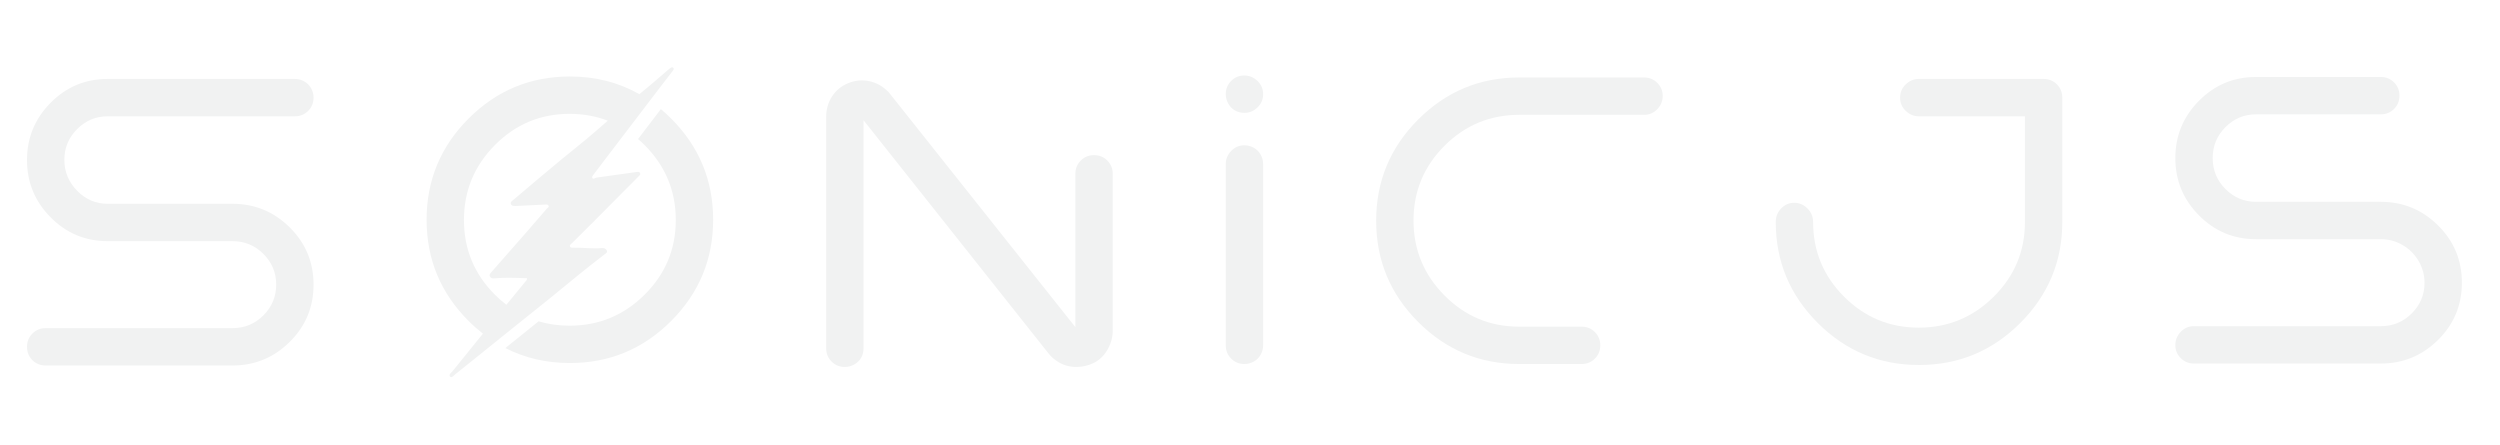
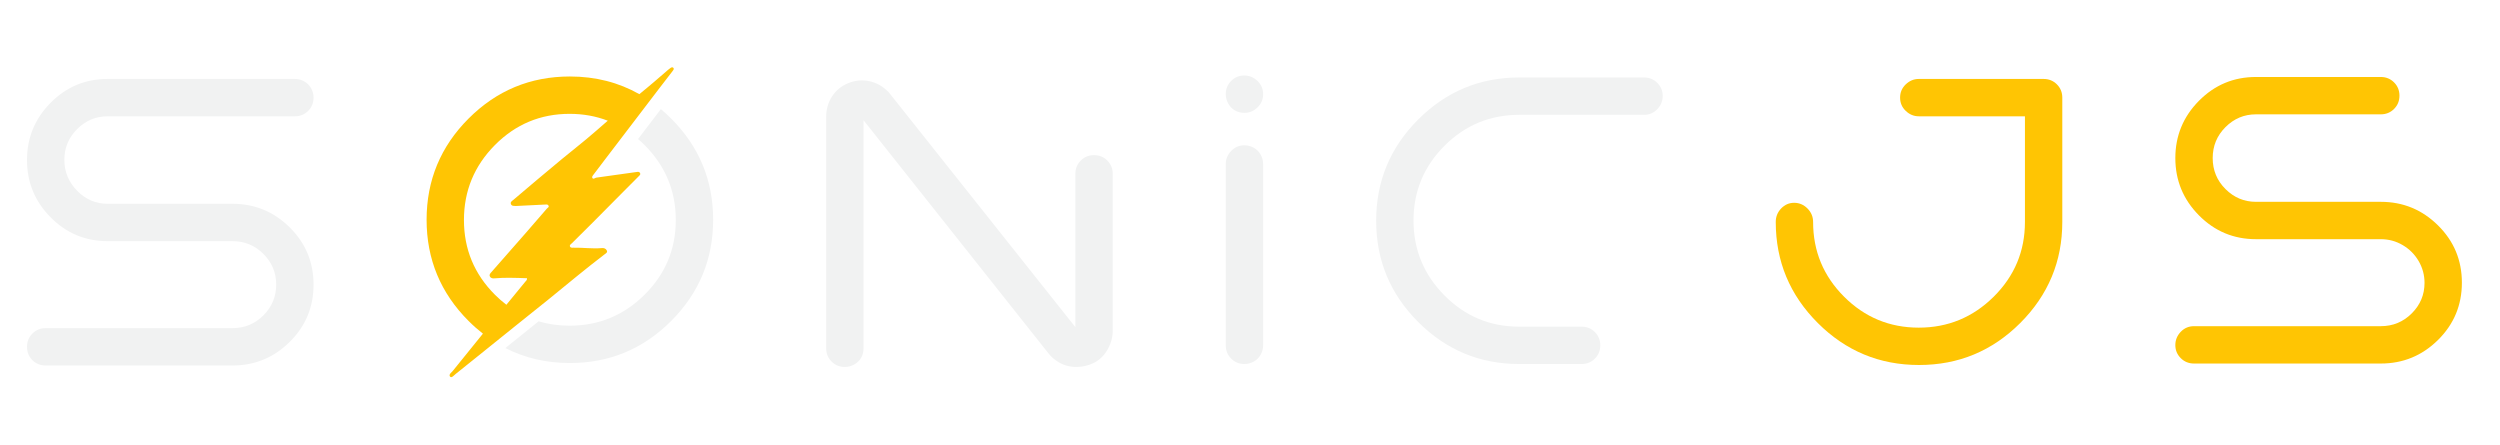
<svg xmlns="http://www.w3.org/2000/svg" version="1.1" id="Layer_1" x="0px" y="0px" viewBox="380 1300 2250 400" xml:space="preserve">
  <g>
    <g>
      <path fill="#F1F2F2" d="M476.851,1404.673h168.536c4.714,0,8.695-1.618,11.944-4.866c3.241-3.241,4.866-7.222,4.866-11.943    c0-2.357-0.443-4.569-1.327-6.636c-0.885-2.06-2.067-3.829-3.539-5.308c-1.479-1.472-3.249-2.654-5.308-3.538    c-2.067-0.885-4.279-1.327-6.635-1.327H476.851c-20.057,0-37.158,7.154-51.313,21.454c-14.155,14.308-21.233,31.483-21.233,51.534    c0,20.058,7.078,37.234,21.233,51.534c14.155,14.308,31.255,21.454,51.313,21.454h112.357c10.907,0,20.196,3.837,27.868,11.502    c7.666,7.672,11.502,16.885,11.502,27.646c0,10.769-3.836,19.982-11.502,27.647c-7.672,7.673-16.961,11.502-27.868,11.502H421.115    c-4.721,0-8.702,1.624-11.944,4.865c-3.248,3.249-4.866,7.23-4.866,11.944c0,3.248,0.733,6.123,2.212,8.626    c1.472,2.509,3.462,4.499,5.971,5.972c2.502,1.472,5.378,2.212,8.626,2.212h168.094c20.052,0,37.227-7.078,51.534-21.234    c14.3-14.155,21.454-31.331,21.454-51.534c0-20.196-7.154-37.379-21.454-51.534c-14.308-14.156-31.483-21.234-51.534-21.234    H476.851c-10.616,0-19.76-3.905-27.426-11.721c-7.672-7.811-11.501-17.101-11.501-27.87c0-10.761,3.829-19.975,11.501-27.647    C457.091,1408.508,466.235,1404.673,476.851,1404.673z" />
      <path fill="#F1F2F2" d="M974.78,1398.211c-5.016,6.574-10.034,13.146-15.048,19.721c-1.828,2.398-3.657,4.796-5.487,7.194    c1.994,1.719,3.958,3.51,5.873,5.424c18.724,18.731,28.089,41.216,28.089,67.459c0,26.251-9.366,48.658-28.089,67.237    c-18.731,18.579-41.215,27.868-67.459,27.868c-9.848,0-19.156-1.308-27.923-3.923l-4.185,3.354    c-8.587,6.885-17.154,13.796-25.725,20.702c17.52,8.967,36.86,13.487,58.054,13.487c35.533,0,65.91-12.608,91.124-37.821    c25.214-25.215,37.821-55.584,37.821-91.125c0-35.534-12.607-65.911-37.821-91.126    C981.004,1403.663,977.926,1400.854,974.78,1398.211z" />
      <path fill="#F1F2F2" d="M1364.644,1439.619c-4.72,0-8.702,1.624-11.943,4.865c-3.249,3.249-4.866,7.23-4.866,11.944v138.014    l-167.651-211.003c-0.297-0.586-0.74-1.03-1.327-1.326c-4.721-4.714-10.249-7.742-16.588-9.069    c-6.346-1.326-12.608-0.732-18.801,1.77c-6.192,2.509-11.059,6.49-14.598,11.944c-3.539,5.46-5.308,11.577-5.308,18.357v208.348    c0,4.721,1.618,8.703,4.866,11.944c3.241,3.241,7.222,4.865,11.943,4.865c2.945,0,5.751-0.738,8.405-2.211    c2.654-1.472,4.713-3.463,6.193-5.971c1.473-2.503,2.212-5.378,2.212-8.627v-205.251l166.325,209.675    c2.06,2.654,4.423,4.865,7.078,6.635c5.308,3.829,11.349,5.75,18.137,5.75c5.308,0,10.464-1.182,15.482-3.538    c3.539-1.769,6.56-4.127,9.069-7.078c2.502-2.945,4.491-6.338,5.971-10.175c1.473-3.829,2.212-7.664,2.212-11.501v-141.552    c0-4.714-1.624-8.695-4.865-11.944C1373.339,1441.243,1369.359,1439.619,1364.644,1439.619z" />
      <path fill="#F1F2F2" d="M1508.406,1432.983c-2.654-1.472-5.46-2.212-8.404-2.212c-4.721,0-8.703,1.7-11.944,5.087    c-3.249,3.395-4.865,7.3-4.865,11.723v163.228c0,4.721,1.616,8.702,4.865,11.943c3.241,3.249,7.223,4.866,11.944,4.866    c2.944,0,5.751-0.732,8.404-2.212c2.655-1.472,4.714-3.539,6.193-6.194c1.473-2.654,2.213-5.453,2.213-8.404V1447.58    c0-2.945-0.74-5.75-2.213-8.405C1513.12,1436.522,1511.06,1434.462,1508.406,1432.983z" />
      <path fill="#F1F2F2" d="M1499.78,1367.957c-4.575,0-8.481,1.625-11.722,4.866c-3.249,3.249-4.865,7.23-4.865,11.943    c0,2.951,0.732,5.75,2.212,8.405c1.472,2.654,3.463,4.721,5.971,6.193c2.503,1.479,5.378,2.212,8.627,2.212    c4.423,0,8.328-1.618,11.721-4.865c3.387-3.243,5.088-7.224,5.088-11.944c0-4.713-1.701-8.694-5.088-11.943    C1508.33,1369.582,1504.349,1367.957,1499.78,1367.957z" />
      <path fill="#F1F2F2" d="M1859.627,1369.727H1747.27c-35.388,0-65.69,12.607-90.904,37.821    c-25.213,25.215-37.82,55.591-37.82,91.125c0,35.54,12.607,65.911,37.82,91.125c25.215,25.215,55.516,37.821,90.904,37.821h56.178    c4.714,0,8.695-1.618,11.944-4.866c3.241-3.241,4.865-7.222,4.865-11.943c0-4.714-1.624-8.695-4.865-11.943    c-3.249-3.243-7.23-4.866-11.944-4.866h-56.178c-26.251,0-48.659-9.359-67.237-28.09c-18.579-18.723-27.868-41.207-27.868-67.459    c0-26.243,9.29-48.659,27.868-67.237c18.579-18.579,40.987-27.868,67.237-27.868h112.357c4.714,0,8.696-1.693,11.944-5.087    c3.241-3.387,4.865-7.368,4.865-11.943c0-4.569-1.624-8.475-4.865-11.723C1868.322,1371.351,1864.341,1369.727,1859.627,1369.727z    " />
-       <path fill="#F1F2F2" d="M2219.256,1371.054h-112.357c-4.423,0-8.336,1.624-11.723,4.865c-3.393,3.249-5.087,7.23-5.087,11.944    c0,4.721,1.694,8.702,5.087,11.943c3.387,3.249,7.3,4.866,11.723,4.866h95.547v95.105c0,26.251-9.365,48.659-28.088,67.237    c-18.731,18.579-41.215,27.868-67.459,27.868c-26.251,0-48.659-9.289-67.237-27.868c-18.579-18.579-27.868-40.987-27.868-67.237    c0-4.713-1.701-8.771-5.088-12.165c-3.393-3.387-7.374-5.087-11.943-5.087c-4.575,0-8.481,1.7-11.722,5.087    c-3.249,3.393-4.865,7.451-4.865,12.165c0,35.388,12.607,65.69,37.82,90.904c25.215,25.213,55.584,37.82,91.126,37.82    c35.532,0,65.91-12.607,91.125-37.82c25.214-25.215,37.82-55.516,37.82-90.904v-111.915c0-4.714-1.624-8.695-4.865-11.944    C2227.951,1372.678,2223.971,1371.054,2219.256,1371.054z" />
-       <path fill="#F1F2F2" d="M2574.24,1502.875c-14.306-14.156-31.483-21.234-51.533-21.234H2410.35    c-10.617,0-19.762-3.829-27.426-11.501c-7.672-7.664-11.501-16.954-11.501-27.868c0-10.907,3.829-20.196,11.501-27.868    c7.664-7.664,16.809-11.501,27.426-11.501h112.357c4.714,0,8.695-1.617,11.944-4.866c3.241-3.241,4.865-7.222,4.865-11.943    c0-4.714-1.624-8.695-4.865-11.944c-3.249-3.241-7.23-4.865-11.944-4.865H2410.35c-20.058,0-37.158,7.154-51.313,21.454    c-14.156,14.308-21.232,31.483-21.232,51.534c0,20.058,7.077,37.234,21.232,51.534c14.156,14.308,31.255,21.454,51.313,21.454    h112.357c7.078,0,13.637,1.77,19.684,5.308c6.042,3.539,10.838,8.336,14.377,14.377c3.538,6.047,5.307,12.607,5.307,19.685    c0,10.616-3.835,19.76-11.501,27.425c-7.672,7.673-16.961,11.502-27.868,11.502h-168.094c-4.721,0-8.703,1.7-11.944,5.087    c-3.249,3.393-4.865,7.374-4.865,11.943c0,4.576,1.616,8.481,4.865,11.723c3.241,3.249,7.223,4.866,11.944,4.866h168.094    c20.051,0,37.227-7.078,51.533-21.234c14.302-14.155,21.454-31.331,21.454-51.534    C2595.695,1534.213,2588.542,1517.03,2574.24,1502.875z" />
-       <path fill="#F1F2F2" d="M854.024,1585.195l20.001-16.028c16.616-13.507,33.04-27.265,50.086-40.251    c1.13-0.861,2.9-1.686,2.003-3.516c-0.843-1.716-2.481-2.302-4.484-2.123c-8.514,0.765-17.016-0.538-25.537-0.353    c-1.124,0.024-2.768,0.221-3.163-1.25c-0.371-1.369,1.088-2.063,1.919-2.894c6.26-6.242,12.574-12.43,18.816-18.691    c9.303-9.327,18.565-18.714,27.851-28.066c1.848-1.859,3.701-3.713,5.549-5.572c2.655-2.661,5.309-5.315,7.958-7.982    c0.574-0.579,1.259-1.141,1.246-1.94c-0.004-0.257-0.078-0.538-0.254-0.853c-0.556-0.981-1.441-1.1-2.469-0.957    c-0.658,0.096-1.315,0.185-1.973,0.275c-3.844,0.538-7.689,1.076-11.533,1.608c-3.641,0.505-7.281,1.02-10.922,1.529    c-4.162,0.582-8.324,1.158-12.486,1.748c-1.142,0.161-2.409,1.662-3.354,0.508c-0.419-0.508-0.431-1.028-0.251-1.531    c0.269-0.741,0.957-1.441,1.387-2.021c3.414-4.58,6.882-9.124,10.356-13.662c1.74-2.272,3.48-4.544,5.214-6.822    c4.682-6.141,9.369-12.281,14.051-18.422c0.09-0.119,0.181-0.237,0.271-0.355c6.848-8.98,13.7-17.958,20.553-26.936    c0.488-0.64,0.977-1.28,1.465-1.92c2.159-2.828,4.315-5.658,6.476-8.486c4.197-5.501,8.454-10.954,12.67-16.442    c0.263-0.347,0.538-0.718,0.717-1.106c0.269-0.586,0.299-1.196-0.335-1.776c-0.825-0.753-1.8-0.15-2.595,0.419    c-0.67,0.472-1.333,0.957-1.955,1.489c-2.206,1.889-4.401,3.797-6.595,5.698c-3.958,3.438-7.922,6.876-11.976,10.194    c-2.443,2.003-4.865,4.028-7.301,6.038c-18.689-10.581-39.53-15.906-62.549-15.906c-35.54,0-65.911,12.607-91.125,37.82    c-25.214,25.215-37.821,55.592-37.821,91.126c0,35.54,12.607,65.91,37.821,91.125c4.146,4.146,8.445,7.916,12.87,11.381    c-9.015,11.14-18.036,22.277-27.034,33.429c-1.208,1.489-3.755,3.151-2.745,4.891c0.078,0.144,0.173,0.281,0.305,0.425    c1.321,1.429,3.492-1.303,4.933-2.457c6.673-5.333,13.333-10.685,19.982-16.042c3.707-2.984,7.417-5.965,11.124-8.952    c1.474-1.188,2.951-2.373,4.425-3.561c6.41-5.164,12.816-10.333,19.238-15.481L854.024,1585.195z M797.552,1498.009    c0-26.243,9.29-48.728,27.868-67.459c18.579-18.723,40.987-28.089,67.238-28.089c12.273,0,23.712,2.075,34.34,6.171    c-3.37,2.905-6.734,5.816-10.069,8.762c-6.075,5.351-12.365,10.469-18.667,15.564c-4.179,3.378-8.371,6.744-12.514,10.164    c-7.54,6.23-15.037,12.52-22.529,18.804c-7.091,5.955-14.182,11.904-21.19,17.949c-1.136,0.974-3.055,1.907-2.135,3.94    c0.831,1.836,2.774,1.417,4.341,1.578l12.145-0.599l14.151-0.698c1.031-0.102,2.192-0.257,2.89,0.632    c0.034,0.044,0.073,0.078,0.106,0.127c1.017,1.561-0.67,2.105-1.387,2.942c-6.308,7.318-12.616,14.637-18.978,21.907    c-8.161,9.339-16.353,18.649-24.544,27.958c-2.146,2.433-4.275,4.879-6.422,7.312c-1.034,1.172-2.129,2.272-1.238,3.922    c0.933,1.728,2.685,1.752,4.323,1.602c4.134-0.367,8.263-0.489,12.396-0.492c0.242,0,0.485-0.005,0.728-0.004    c2.711,0.009,5.422,0.068,8.134,0.145c2.582,0.074,5.166,0.165,7.752,0.249c0.275,1.62-0.879,2.356-1.62,3.259    c-1.333,1.626-2.667,3.247-4,4.867c-4.315,5.252-8.62,10.514-12.928,15.772c-3.562-2.725-7.007-5.733-10.324-9.051    C806.842,1546.667,797.552,1524.26,797.552,1498.009z" />
+       <path fill="#FFC503" d="M2219.256,1371.054h-112.357c-4.423,0-8.336,1.624-11.723,4.865c-3.393,3.249-5.087,7.23-5.087,11.944    c0,4.721,1.694,8.702,5.087,11.943c3.387,3.249,7.3,4.866,11.723,4.866h95.547v95.105c0,26.251-9.365,48.659-28.088,67.237    c-18.731,18.579-41.215,27.868-67.459,27.868c-26.251,0-48.659-9.289-67.237-27.868c-18.579-18.579-27.868-40.987-27.868-67.237    c0-4.713-1.701-8.771-5.088-12.165c-3.393-3.387-7.374-5.087-11.943-5.087c-4.575,0-8.481,1.7-11.722,5.087    c-3.249,3.393-4.865,7.451-4.865,12.165c0,35.388,12.607,65.69,37.82,90.904c25.215,25.213,55.584,37.82,91.126,37.82    c35.532,0,65.91-12.607,91.125-37.82c25.214-25.215,37.82-55.516,37.82-90.904v-111.915c0-4.714-1.624-8.695-4.865-11.944    C2227.951,1372.678,2223.971,1371.054,2219.256,1371.054z" />
+       <path fill="#FFC503" d="M2574.24,1502.875c-14.306-14.156-31.483-21.234-51.533-21.234H2410.35    c-10.617,0-19.762-3.829-27.426-11.501c-7.672-7.664-11.501-16.954-11.501-27.868c0-10.907,3.829-20.196,11.501-27.868    c7.664-7.664,16.809-11.501,27.426-11.501h112.357c4.714,0,8.695-1.617,11.944-4.866c3.241-3.241,4.865-7.222,4.865-11.943    c0-4.714-1.624-8.695-4.865-11.944c-3.249-3.241-7.23-4.865-11.944-4.865H2410.35c-20.058,0-37.158,7.154-51.313,21.454    c-14.156,14.308-21.232,31.483-21.232,51.534c0,20.058,7.077,37.234,21.232,51.534c14.156,14.308,31.255,21.454,51.313,21.454    h112.357c7.078,0,13.637,1.77,19.684,5.308c6.042,3.539,10.838,8.336,14.377,14.377c3.538,6.047,5.307,12.607,5.307,19.685    c0,10.616-3.835,19.76-11.501,27.425c-7.672,7.673-16.961,11.502-27.868,11.502h-168.094c-4.721,0-8.703,1.7-11.944,5.087    c-3.249,3.393-4.865,7.374-4.865,11.943c0,4.576,1.616,8.481,4.865,11.723c3.241,3.249,7.223,4.866,11.944,4.866h168.094    c20.051,0,37.227-7.078,51.533-21.234c14.302-14.155,21.454-31.331,21.454-51.534    C2595.695,1534.213,2588.542,1517.03,2574.24,1502.875z" />
+       <path fill="#FFC503" d="M854.024,1585.195l20.001-16.028c16.616-13.507,33.04-27.265,50.086-40.251    c1.13-0.861,2.9-1.686,2.003-3.516c-0.843-1.716-2.481-2.302-4.484-2.123c-8.514,0.765-17.016-0.538-25.537-0.353    c-1.124,0.024-2.768,0.221-3.163-1.25c-0.371-1.369,1.088-2.063,1.919-2.894c6.26-6.242,12.574-12.43,18.816-18.691    c9.303-9.327,18.565-18.714,27.851-28.066c1.848-1.859,3.701-3.713,5.549-5.572c2.655-2.661,5.309-5.315,7.958-7.982    c0.574-0.579,1.259-1.141,1.246-1.94c-0.004-0.257-0.078-0.538-0.254-0.853c-0.556-0.981-1.441-1.1-2.469-0.957    c-0.658,0.096-1.315,0.185-1.973,0.275c-3.844,0.538-7.689,1.076-11.533,1.608c-3.641,0.505-7.281,1.02-10.922,1.529    c-4.162,0.582-8.324,1.158-12.486,1.748c-1.142,0.161-2.409,1.662-3.354,0.508c-0.419-0.508-0.431-1.028-0.251-1.531    c0.269-0.741,0.957-1.441,1.387-2.021c3.414-4.58,6.882-9.124,10.356-13.662c1.74-2.272,3.48-4.544,5.214-6.822    c4.682-6.141,9.369-12.281,14.051-18.422c0.09-0.119,0.181-0.237,0.271-0.355c6.848-8.98,13.7-17.958,20.553-26.936    c0.488-0.64,0.977-1.28,1.465-1.92c2.159-2.828,4.315-5.658,6.476-8.486c4.197-5.501,8.454-10.954,12.67-16.442    c0.263-0.347,0.538-0.718,0.717-1.106c0.269-0.586,0.299-1.196-0.335-1.776c-0.825-0.753-1.8-0.15-2.595,0.419    c-0.67,0.472-1.333,0.957-1.955,1.489c-2.206,1.889-4.401,3.797-6.595,5.698c-3.958,3.438-7.922,6.876-11.976,10.194    c-2.443,2.003-4.865,4.028-7.301,6.038c-18.689-10.581-39.53-15.906-62.549-15.906c-35.54,0-65.911,12.607-91.125,37.82    c-25.214,25.215-37.821,55.592-37.821,91.126c0,35.54,12.607,65.91,37.821,91.125c4.146,4.146,8.445,7.916,12.87,11.381    c-9.015,11.14-18.036,22.277-27.034,33.429c-1.208,1.489-3.755,3.151-2.745,4.891c0.078,0.144,0.173,0.281,0.305,0.425    c1.321,1.429,3.492-1.303,4.933-2.457c6.673-5.333,13.333-10.685,19.982-16.042c3.707-2.984,7.417-5.965,11.124-8.952    c1.474-1.188,2.951-2.373,4.425-3.561c6.41-5.164,12.816-10.333,19.238-15.481L854.024,1585.195z M797.552,1498.009    c0-26.243,9.29-48.728,27.868-67.459c18.579-18.723,40.987-28.089,67.238-28.089c12.273,0,23.712,2.075,34.34,6.171    c-3.37,2.905-6.734,5.816-10.069,8.762c-6.075,5.351-12.365,10.469-18.667,15.564c-4.179,3.378-8.371,6.744-12.514,10.164    c-7.54,6.23-15.037,12.52-22.529,18.804c-7.091,5.955-14.182,11.904-21.19,17.949c-1.136,0.974-3.055,1.907-2.135,3.94    c0.831,1.836,2.774,1.417,4.341,1.578l12.145-0.599l14.151-0.698c1.031-0.102,2.192-0.257,2.89,0.632    c0.034,0.044,0.073,0.078,0.106,0.127c1.017,1.561-0.67,2.105-1.387,2.942c-6.308,7.318-12.616,14.637-18.978,21.907    c-8.161,9.339-16.353,18.649-24.544,27.958c-2.146,2.433-4.275,4.879-6.422,7.312c-1.034,1.172-2.129,2.272-1.238,3.922    c0.933,1.728,2.685,1.752,4.323,1.602c4.134-0.367,8.263-0.489,12.396-0.492c0.242,0,0.485-0.005,0.728-0.004    c2.711,0.009,5.422,0.068,8.134,0.145c2.582,0.074,5.166,0.165,7.752,0.249c0.275,1.62-0.879,2.356-1.62,3.259    c-1.333,1.626-2.667,3.247-4,4.867c-4.315,5.252-8.62,10.514-12.928,15.772c-3.562-2.725-7.007-5.733-10.324-9.051    C806.842,1546.667,797.552,1524.26,797.552,1498.009z" />
    </g>
  </g>
</svg>
